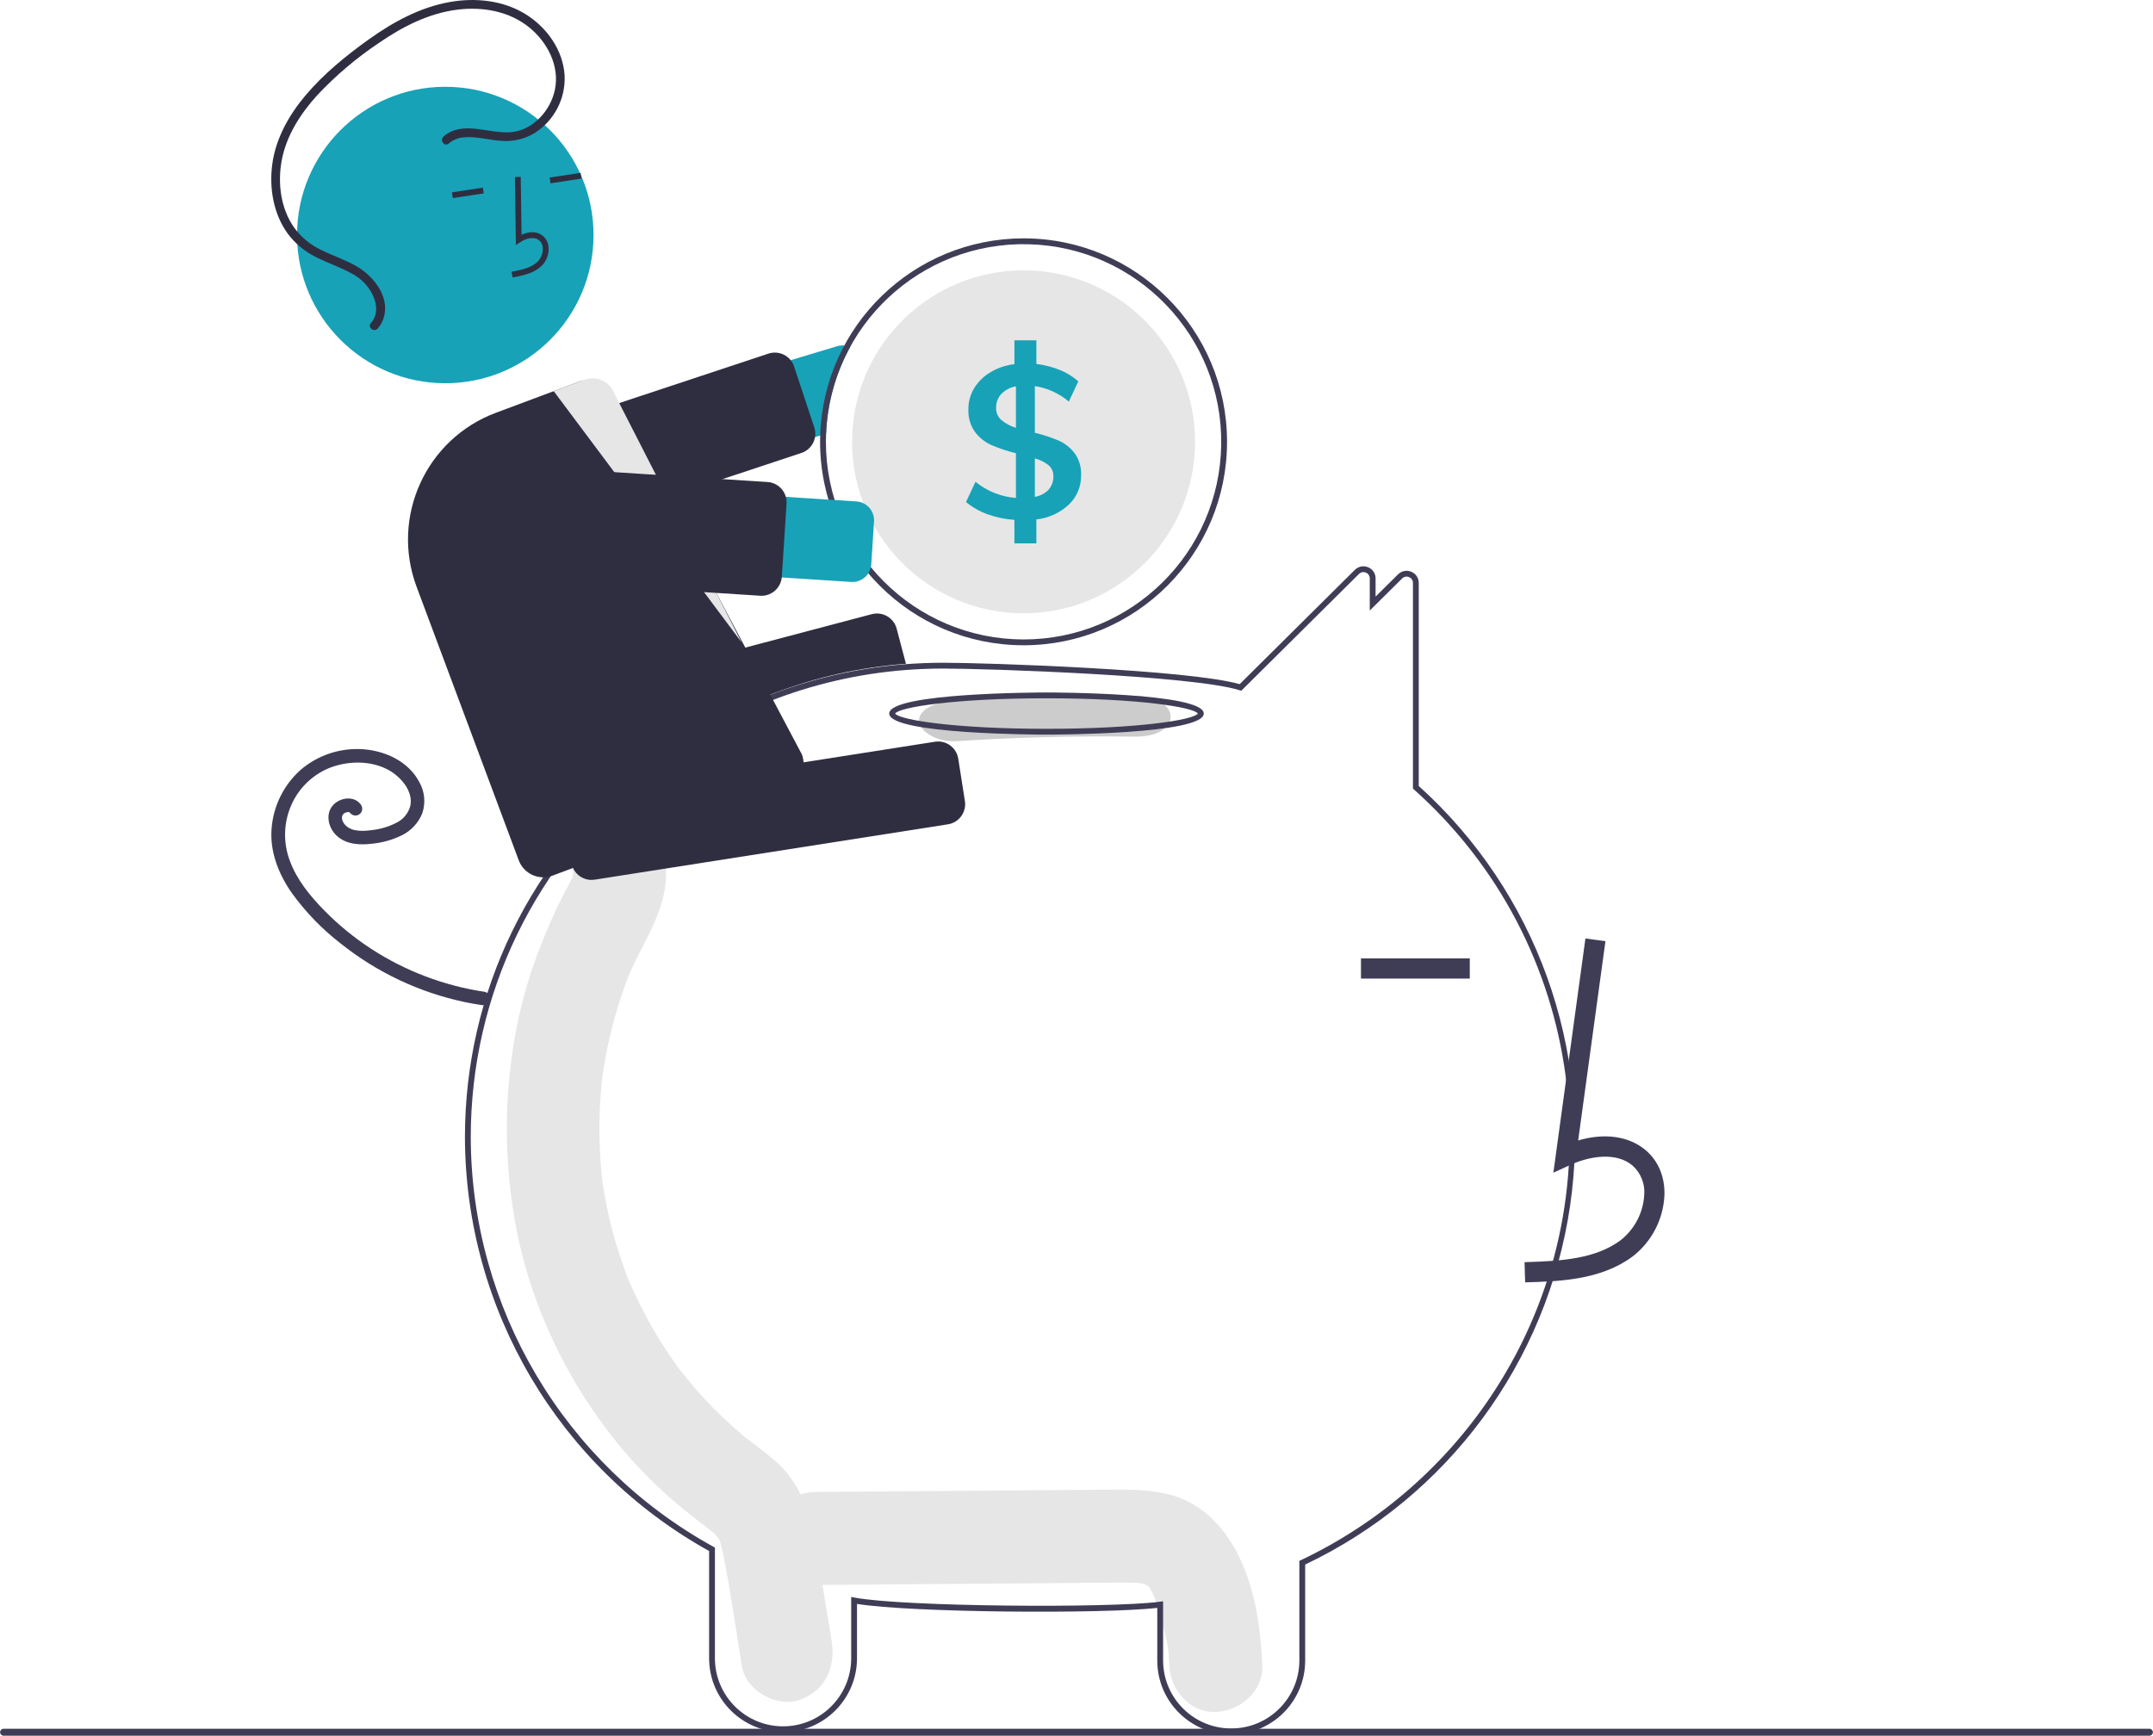
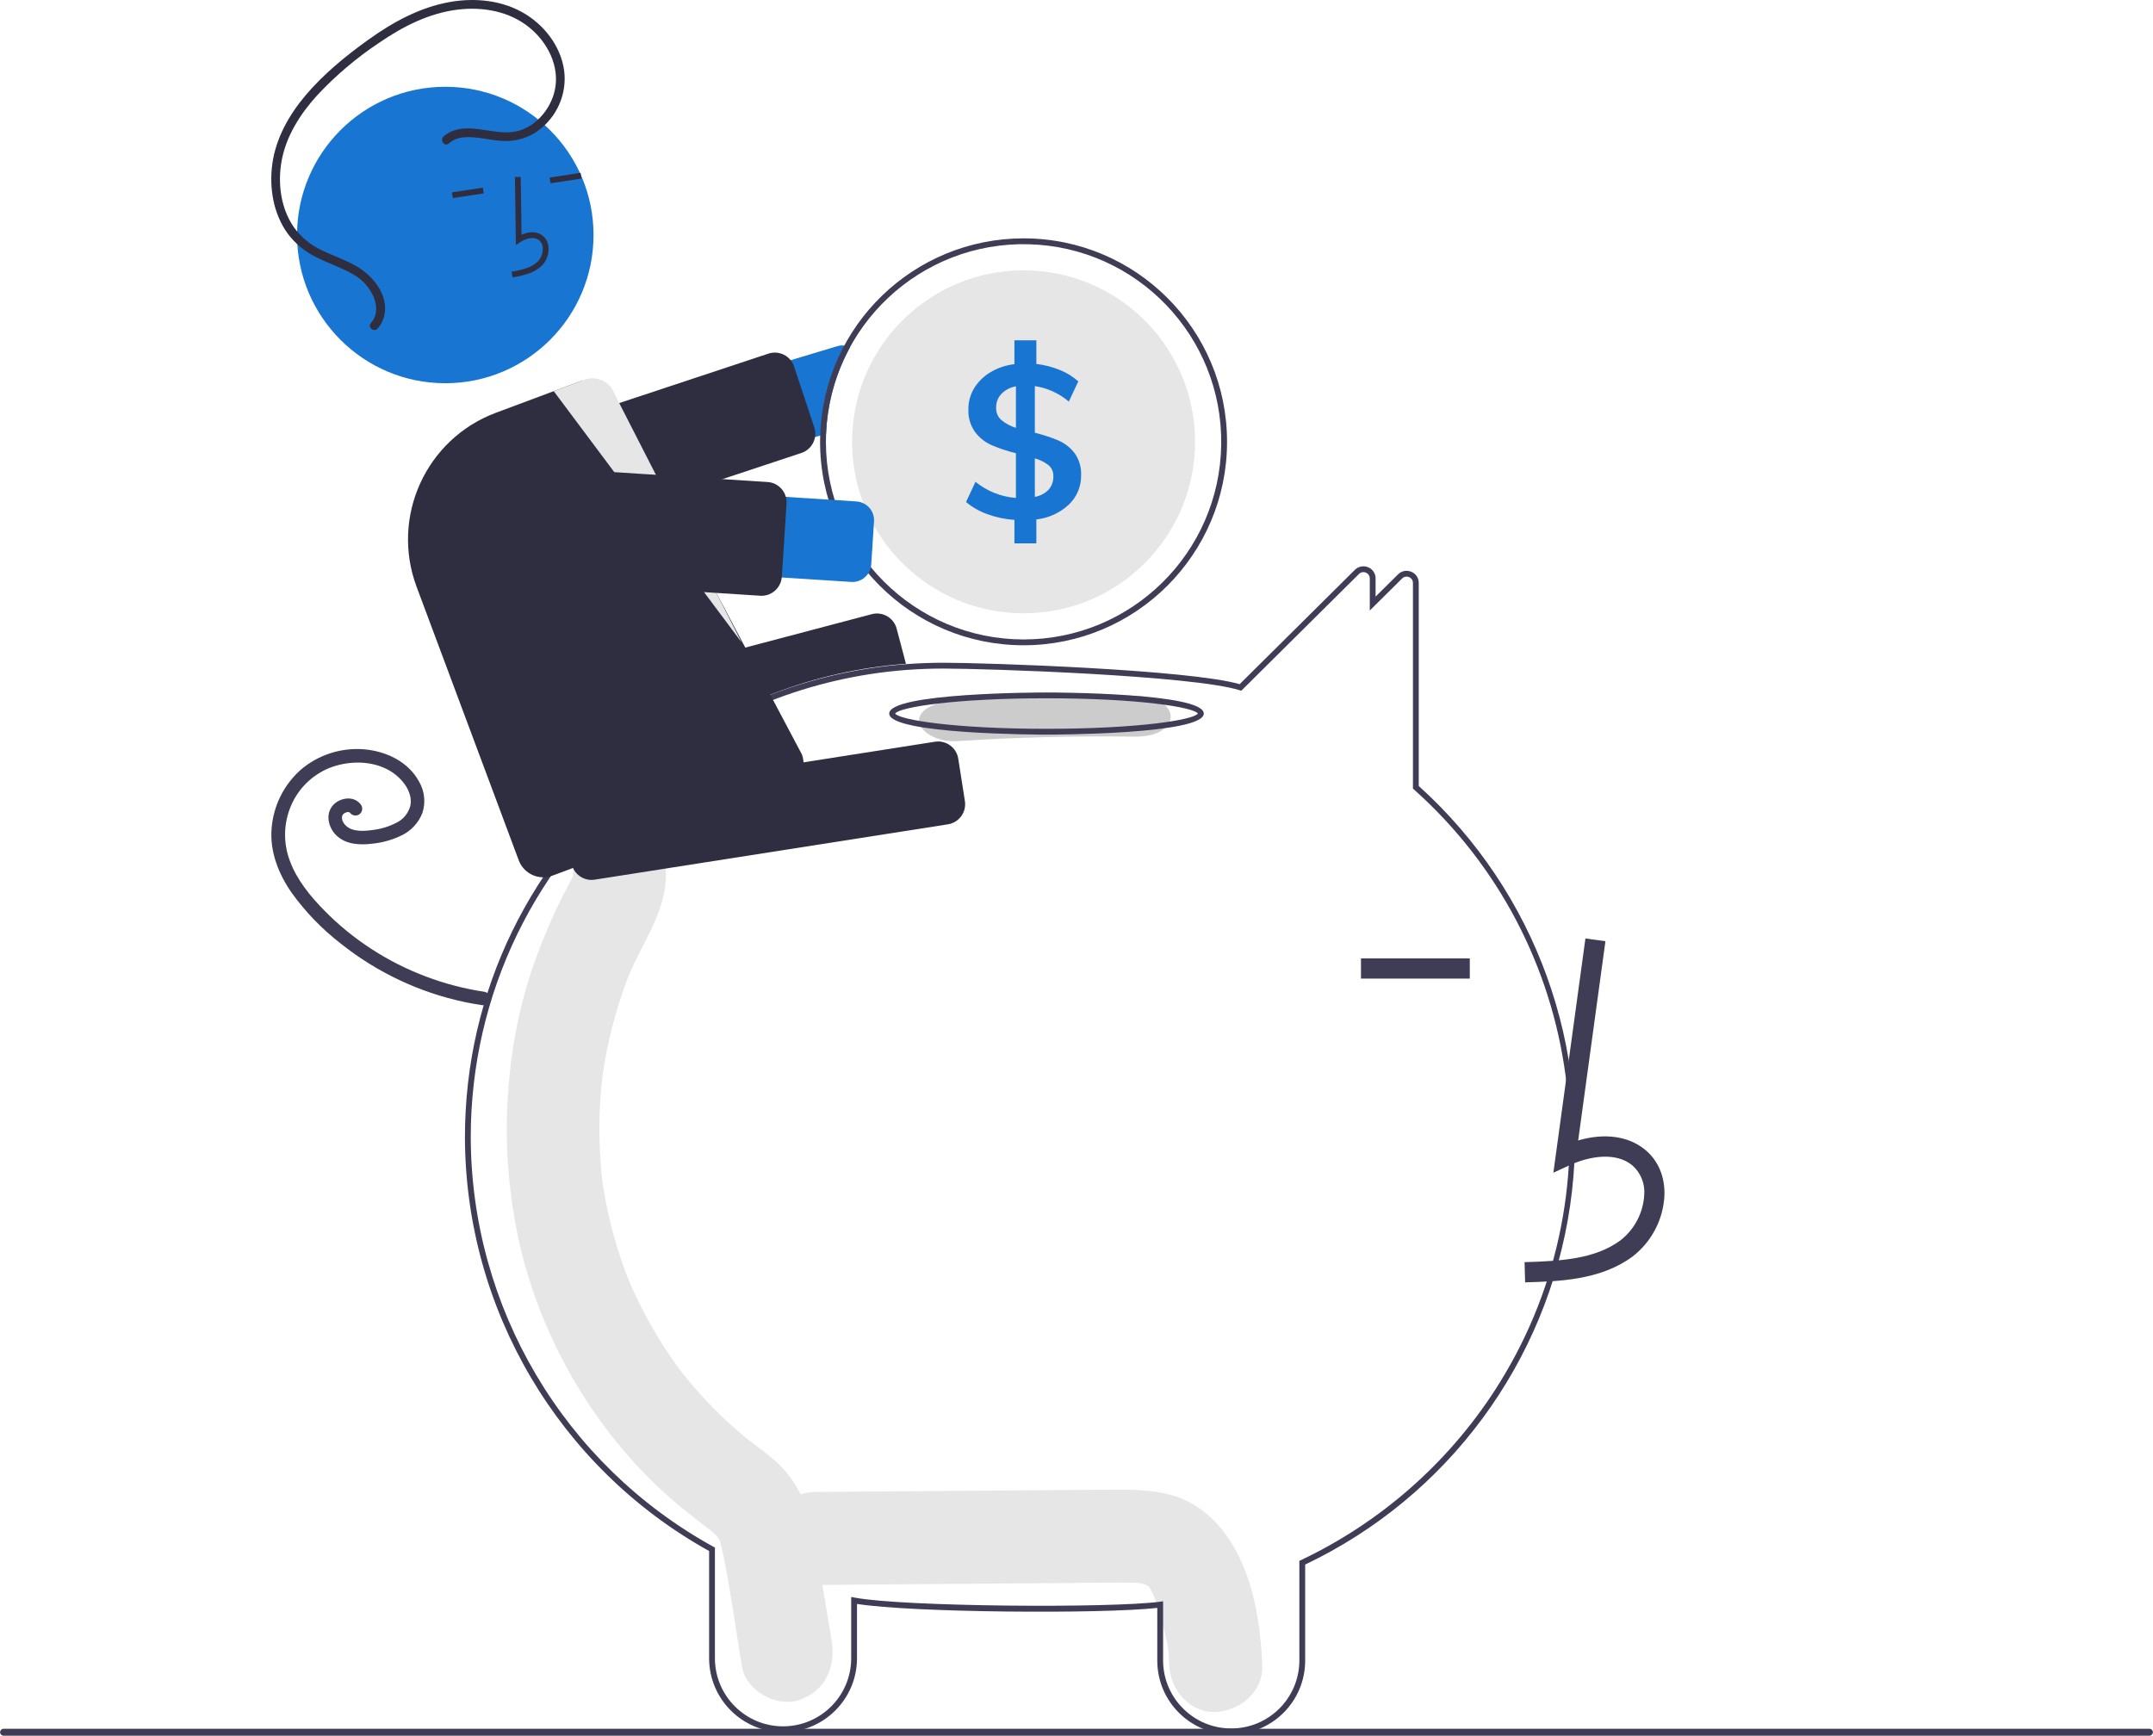
<svg xmlns="http://www.w3.org/2000/svg" data-name="Layer 1" width="740.675" height="597.175" viewBox="0 0 740.675 597.175">
  <path d="M651.612,679.719c-5.122-7.172-12.055-12.419-20.771-14.383-7.601-1.713-15.416-1.421-23.142-1.361l-97.692.753c-8.367.065-16.389,7.313-16,16,.386,8.614,7.032,16.069,16,16q42.926-.331,85.851-.662c6.747-.052,13.497-.174,20.244-.152,1.515.005,3.024.085,4.538.102.367.004.631.001.818-.007.047.014.086.027.147.044.79.217,1.6.366,2.394.572-.278.008.515.503.914.671.055.108.171.299.366.595.272.51,1.077,2.059,1.11,2.01a71.762,71.762,0,0,1,2.987,9.393c1.859,7.047,2.268,8.52,2.536,15.132.338,8.352,7.117,16.398,16,16,8.379-.375,16.363-7.042,16-16C663.3,709.333,660.651,692.377,651.612,679.719Z" transform="translate(-229.6623 -151.4124)" fill="#e6e6e6" />
  <path d="M515.749,715.825c-1.835-11.12-3.635-22.246-5.505-33.36-1.898-11.274-5.774-21.598-14.548-28.997-2.344-1.977-4.775-3.823-7.216-5.663-.858-.647-1.715-1.295-2.563-1.956-.051-.04-.083-.064-.127-.099-.093-.08-.205-.176-.355-.303-3.657-3.095-7.19-6.327-10.556-9.763q-4.483-4.577-8.575-9.545-1.022-1.241-2.019-2.504c-.114-.145-.729-.94-1.135-1.459-.377-.519-1.066-1.457-1.182-1.621q-1.164-1.646-2.286-3.322a156.126,156.126,0,0,1-13.187-24.115q-.547-1.251-1.068-2.517c-.093-.258-.214-.588-.374-1.029-.741-2.038-1.481-4.074-2.159-6.137q-2.16-6.571-3.714-13.336-.768-3.34-1.383-6.715-.317-1.735-.593-3.478c-.03-.193-.21-1.446-.316-2.154-.078-.712-.224-1.972-.243-2.166q-.176-1.756-.312-3.516-.307-3.96-.415-7.933-.185-7.061.253-14.122c.166-2.645.402-5.282.693-7.915.018-.162.031-.29.044-.406.018-.118.038-.251.062-.417.215-1.455.442-2.908.695-4.356a159.294,159.294,0,0,1,3.739-16.313q1.088-3.809,2.363-7.555.568-1.663,1.173-3.314c-.026.071,1.182-3.016,1.198-3.119,4.795-11.329,12.638-21.657,12.648-34.526.007-8.713-7.364-17.06-16-16.657a16.625,16.625,0,0,0-16,16.657c0,.196-.001.363-.001.525-.081.271-.148.498-.208.698-.935,2.032-2.081,3.963-3.107,5.944-2.811,5.423-5.209,11.025-7.488,16.708a159.825,159.825,0,0,0-8.529,28.628,182.098,182.098,0,0,0-.968,65.04c6.204,37.813,26.662,74.009,55.103,98.339,2.468,2.111,4.997,4.152,7.549,6.151,1.056.827,2.121,1.639,3.191,2.446.506.381,2.602,2.034,1.68,1.233,1.982,1.692,2.817,2.543,3.326,3.789.074.288.174.678.311,1.211.359,1.405.7,2.808.983,4.233,2.476,12.451,4.196,25.112,6.264,37.644,1.421,8.611,12.022,14.215,19.682,11.634C513.49,733.312,517.272,725.051,515.749,715.825Z" transform="translate(-229.6623 -151.4124)" fill="#e6e6e6" />
  <path d="M653.23,748.12a25.374,25.374,0,0,1-25.44-25.25V704.619c-19.109,2.139-84.543,1.644-103.3-1.37v18.892a25.441,25.441,0,0,1-50.88,0v-37.092a163.307,163.307,0,0,1-84-142.388c0-49.83,22.583-96.314,61.959-127.534a164.075,164.075,0,0,1,89.323-35.173c4.427-.347,8.881-.523,13.239-.523,15.352,0,84.619,2.372,101.998,7.372L695.756,347.48a4.16,4.16,0,0,1,4.55-.907,4.1,4.1,0,0,1,2.584,3.847v6.252l7.716-7.642a4.151,4.151,0,0,1,4.546-.908,4.102,4.102,0,0,1,2.587,3.848v69.865a162.759,162.759,0,0,1-39.07,267.866v33.169A25.374,25.374,0,0,1,653.23,748.12ZM629.79,702.351v20.52a23.441,23.441,0,0,0,46.88,0V688.438l.571-.271a162.456,162.456,0,0,0,66.531-58.182,160.325,160.325,0,0,0-27.699-206.96l-.332-.298V351.97a2.103,2.103,0,0,0-1.342-1.996,2.149,2.149,0,0,0-2.381.473l-11.127,11.021V350.42a2.103,2.103,0,0,0-1.342-1.996,2.154,2.154,0,0,0-2.385.477l-40.476,40.164-.575-.18c-16.156-5.057-86.513-7.454-101.982-7.454-4.306,0-8.707.174-13.082.517a162.075,162.075,0,0,0-88.237,34.746c-38.895,30.838-61.202,76.751-61.202,125.967A161.315,161.315,0,0,0,475.094,683.585l.516.286v38.27a23.441,23.441,0,0,0,46.88,0V700.854l1.185.223c16.856,3.171,87.832,3.671,104.985,1.421Z" transform="translate(-229.6623 -151.4124)" fill="#3f3d56" />
-   <path d="M517.66,270.53,406.92,303.81a13.882,13.882,0,0,0,7.99,26.59l96.91-29.13,2.03-.61a67.517,67.517,0,0,1,8.29-29.86,6.165,6.165,0,0,0-2-.52A6.367,6.367,0,0,0,517.66,270.53Z" transform="translate(-229.6623 -151.4124)" fill="#17a2b8" />
+   <path d="M517.66,270.53,406.92,303.81a13.882,13.882,0,0,0,7.99,26.59l96.91-29.13,2.03-.61a67.517,67.517,0,0,1,8.29-29.86,6.165,6.165,0,0,0-2-.52A6.367,6.367,0,0,0,517.66,270.53Z" transform="translate(-229.6623 -151.4124)" fill="#1876d2" />
  <path d="M412.995,337.495a7.013,7.013,0,0,1-6.638-4.801l-6.925-20.896a6.999,6.999,0,0,1,4.443-8.847l90.131-29.87a7,7,0,0,1,8.847,4.442l6.925,20.896a6.976,6.976,0,0,1-4.193,8.759q-.125.047-.252.088l-90.129,29.869A7.003,7.003,0,0,1,412.995,337.495Z" transform="translate(-229.6623 -151.4124)" fill="#2f2e41" />
  <path d="M581.79,233.42a70.031,70.031,0,0,0-69.97,67.85c-.02.71-.03,1.43-.03,2.15a70,70,0,1,0,70-70Zm0,138a68.071,68.071,0,0,1-68-68q0-1.395.06-2.76A67.998,67.998,0,1,1,581.79,371.42Z" transform="translate(-229.6623 -151.4124)" fill="#3f3d56" />
  <path d="M640.79,303.42a59,59,0,0,1-118,0c0-1.87.09-3.71.26-5.53A59,59,0,0,1,640.79,303.42Z" transform="translate(-229.6623 -151.4124)" fill="#e6e6e6" />
-   <path d="M599.36,307.34a14.048,14.048,0,0,0-5.47-4.33,53.139,53.139,0,0,0-8.22-2.7V284.25a23.396,23.396,0,0,1,11.69,5.33l3.26-6.95a21.561,21.561,0,0,0-6.36-3.93,31.259,31.259,0,0,0-8.07-2.07v-8.14h-7.55v8.22a20.672,20.672,0,0,0-8.25,2.77,16.399,16.399,0,0,0-5.59,5.48,13.771,13.771,0,0,0-1.99,7.29,12.463,12.463,0,0,0,2.29,7.8,14.51,14.51,0,0,0,5.7,4.52,52.692,52.692,0,0,0,8.36,2.77v15.39A24.988,24.988,0,0,1,565.25,317.18l-3.26,6.96a24.58,24.58,0,0,0,7.44,4.22,34.161,34.161,0,0,0,9.21,1.92v8.07h7.55v-8.22a19.538,19.538,0,0,0,11.21-5.14,13.59,13.59,0,0,0,4.18-10.1A12.055,12.055,0,0,0,599.36,307.34Zm-20.2-8.73a14.499,14.499,0,0,1-5.03-2.7,5.32,5.32,0,0,1-1.78-4.18,6.726,6.726,0,0,1,1.82-4.81,9.202,9.202,0,0,1,4.99-2.59Zm11.25,21.28a8.557,8.557,0,0,1-4.74,2.47V309.12a13.24,13.24,0,0,1,4.74,2.37,4.658,4.658,0,0,1,1.63,3.7A6.804,6.804,0,0,1,590.41,319.89Z" transform="translate(-229.6623 -151.4124)" fill="#17a2b8" />
+   <path d="M599.36,307.34a14.048,14.048,0,0,0-5.47-4.33,53.139,53.139,0,0,0-8.22-2.7V284.25a23.396,23.396,0,0,1,11.69,5.33l3.26-6.95a21.561,21.561,0,0,0-6.36-3.93,31.259,31.259,0,0,0-8.07-2.07v-8.14h-7.55v8.22a20.672,20.672,0,0,0-8.25,2.77,16.399,16.399,0,0,0-5.59,5.48,13.771,13.771,0,0,0-1.99,7.29,12.463,12.463,0,0,0,2.29,7.8,14.51,14.51,0,0,0,5.7,4.52,52.692,52.692,0,0,0,8.36,2.77v15.39A24.988,24.988,0,0,1,565.25,317.18l-3.26,6.96a24.58,24.58,0,0,0,7.44,4.22,34.161,34.161,0,0,0,9.21,1.92v8.07h7.55v-8.22a19.538,19.538,0,0,0,11.21-5.14,13.59,13.59,0,0,0,4.18-10.1A12.055,12.055,0,0,0,599.36,307.34Zm-20.2-8.73a14.499,14.499,0,0,1-5.03-2.7,5.32,5.32,0,0,1-1.78-4.18,6.726,6.726,0,0,1,1.82-4.81,9.202,9.202,0,0,1,4.99-2.59Zm11.25,21.28a8.557,8.557,0,0,1-4.74,2.47V309.12a13.24,13.24,0,0,1,4.74,2.37,4.658,4.658,0,0,1,1.63,3.7A6.804,6.804,0,0,1,590.41,319.89Z" transform="translate(-229.6623 -151.4124)" fill="#1876d2" />
  <path d="M416.209,422.184a7.023,7.023,0,0,1-6.775-5.216l-3.77-14.27a7.004,7.004,0,0,1,4.975-8.551l118.941-31.43a7.015,7.015,0,0,1,8.551,4.985l3.194,12.09-.598.046a160.163,160.163,0,0,0-84.108,31.871l-.173.084-38.46,10.16A6.963,6.963,0,0,1,416.209,422.184Z" transform="translate(-229.6623 -151.4124)" fill="#2f2e41" />
  <path d="M396.51,492.671a98.108,98.108,0,0,1-39.122-14.792A95.527,95.527,0,0,1,341.214,464.65c-4.828-4.924-9.447-10.521-11.838-17.079a25.299,25.299,0,0,1,.331-18.769,24.334,24.334,0,0,1,13.169-13.126c5.99-2.389,13.226-2.644,19.055-.028a17.089,17.089,0,0,1,6.964,5.606,11.435,11.435,0,0,1,1.81,3.758,7.674,7.674,0,0,1,.09,3.759,9.016,9.016,0,0,1-4.774,5.723,24.068,24.068,0,0,1-8.152,2.486c-2.86.39-6.969.745-9.268-1.551a4.669,4.669,0,0,1-1.093-1.611,3.114,3.114,0,0,1-.172-1.458c-.034.217.139-.472.129-.445-.036.102-.194.35.03-.031a3.397,3.397,0,0,1,.233-.363c-.076.098-.243.262.055-.019a1.962,1.962,0,0,1,.914-.564c.138-.04.279-.072.418-.11.353-.096-.352.005.009-.006.139-.004.28-.001.419-.007.354-.016-.349-.097-.01-.011.132.033.262.065.392.106.282.089-.2-.207-.009.014.224.259-.235-.252.019-.001a4.624,4.624,0,0,1,.358.394,2.359,2.359,0,0,0,3.315,0,2.399,2.399,0,0,0,0-3.315c-2.311-2.865-6.877-2.157-9.215.264-2.982,3.088-1.801,7.983,1.1,10.678,3.284,3.051,7.934,3.263,12.158,2.751a29.817,29.817,0,0,0,10.269-2.902,14.398,14.398,0,0,0,7.024-7.588,13.174,13.174,0,0,0-1.056-10.769c-3.729-7.011-11.452-10.606-19.084-11.228a29.812,29.812,0,0,0-21.819,7.163,30.154,30.154,0,0,0-9.888,20.075c-.666,7.996,2.436,15.761,6.959,22.214a84.627,84.627,0,0,0,16.779,17.353,102.473,102.473,0,0,0,42.812,20.191q2.792.577,5.615.988a2.421,2.421,0,0,0,2.883-1.637,2.361,2.361,0,0,0-1.637-2.883Z" transform="translate(-229.6623 -151.4124)" fill="#3f3d56" />
  <path d="M619.895,390.794q-30.663-.433-61.133,1.556c-6.943.453-12.951,2.907-12.951,7.032,0,3.449,5.96,7.489,12.951,7.032q30.454-1.989,61.133-1.556C636.569,405.094,636.559,391.029,619.895,390.794Z" transform="translate(-229.6623 -151.4124)" fill="#ccc" />
  <path d="M589.682,404.162c-2.209,0-54.106-.083-54.106-7.251,0-7.168,51.896-7.25,54.106-7.25s54.106.083,54.106,7.25C643.787,404.079,591.891,404.162,589.682,404.162Zm-52.076-7.251c1.42,2.173,20.496,5.251,52.076,5.251s50.656-3.078,52.076-5.251c-1.42-2.173-20.496-5.25-52.076-5.25S539.025,394.738,537.605,396.911Z" transform="translate(-229.6623 -151.4124)" fill="#3f3d56" />
  <path d="M754.336,592.612c11.488-.319,25.786-.718,36.801-8.764a28.262,28.262,0,0,0,11.121-21.103c.225-6.355-2.071-11.901-6.465-15.614-5.753-4.861-14.154-6.002-23.207-3.341l9.38-68.548-6.886-.943L764.052,554.885l5.75-2.639c6.666-3.058,15.817-4.614,21.504.192a12.215,12.215,0,0,1,4.006,10.062,21.361,21.361,0,0,1-8.275,15.735c-8.572,6.261-19.969,7.069-32.895,7.43Z" transform="translate(-229.6623 -151.4124)" fill="#3f3d56" />
  <rect x="468.203" y="329.741" width="37.432" height="6.95" fill="#3f3d56" />
  <path d="M433.148,454.15a7.012,7.012,0,0,1-6.904-5.917L423.959,433.651a7.008,7.008,0,0,1,5.832-8L551.322,406.609a7.007,7.007,0,0,1,7.999,5.832l2.285,14.582a7.007,7.007,0,0,1-5.832,8l-121.531,19.042A7.096,7.096,0,0,1,433.148,454.15Z" transform="translate(-229.6623 -151.4124)" fill="#2f2e41" />
-   <circle cx="153.189" cy="80.855" r="51" fill="#17a2b8" />
+   <circle cx="153.189" cy="80.855" r="51" fill="#1876d2" />
  <path d="M411.727,245.463a12.095,12.095,0,0,0,4.367-2.676,8.133,8.133,0,0,0,2.255-6.483,5.472,5.472,0,0,0-2.512-4.164c-1.846-1.135-4.285-1.092-6.747.049l-.284-19.908-2.0.028.334,23.404,1.522-.998c1.765-1.156,4.302-1.994,6.127-.872a3.514,3.514,0,0,1,1.573,2.69,6.146,6.146,0,0,1-1.676,4.834c-2.168,2.151-5.377,2.872-9.039,3.531l.354,1.968A32.963,32.963,0,0,0,411.727,245.463Z" transform="translate(-229.6623 -151.4124)" fill="#2f2e41" />
  <rect x="418.838" y="211.679" width="10.772" height="2" transform="translate(-256.7253 -85.49311) rotate(-8.61162)" fill="#2f2e41" />
  <rect x="385.221" y="216.769" width="10.772" height="2" transform="translate(-257.8664 -90.46937) rotate(-8.61162)" fill="#2f2e41" />
  <path d="M416.555,453.258a9.03,9.03,0,0,1-8.434-5.855L372.957,353.235a46.532,46.532,0,0,1,27.284-59.802L428.833,282.756a8.958,8.958,0,0,1,6.878.239,8.832,8.832,0,0,1,4.675,4.986L505.523,410.964a9.002,9.002,0,0,1-5.257,11.638L419.7,452.687A8.976,8.976,0,0,1,416.555,453.258Z" transform="translate(-229.6623 -151.4124)" fill="#2f2e41" />
  <path d="M420.158,285.995l64.629,86.426L441.056,286.902a8.079,8.079,0,0,0-10.349-4.846Z" transform="translate(-229.6623 -151.4124)" fill="#e6e6e6" />
-   <path d="M522.49,351.63l-115.395-7.433a13.879,13.879,0,1,1,1.784-27.701l115.395,7.433a6.499,6.499,0,0,1,6.069,6.904l-.949,14.729a6.501,6.501,0,0,1-6.905,6.069Z" transform="translate(-229.6623 -151.4124)" fill="#17a2b8" />
+   <path d="M522.49,351.63l-115.395-7.433a13.879,13.879,0,1,1,1.784-27.701l115.395,7.433a6.499,6.499,0,0,1,6.069,6.904l-.949,14.729a6.501,6.501,0,0,1-6.905,6.069Z" transform="translate(-229.6623 -151.4124)" fill="#1876d2" />
  <path d="M491.655,356.395q-.229,0-.458-.015h-0l-94.756-6.104a6.999,6.999,0,0,1-6.536-7.435l1.62-25.158a7,7,0,0,1,7.436-6.535l94.756,6.103a7.008,7.008,0,0,1,6.535,7.435l-1.62,25.159a7.019,7.019,0,0,1-4.546,6.111A6.926,6.926,0,0,1,491.655,356.395Z" transform="translate(-229.6623 -151.4124)" fill="#2f2e41" />
  <path d="M382.267,198.353c6.709-5.77,15.923-.608,23.617-1.512,7.361-.865,13.174-7.468,14.659-14.482,1.732-8.184-2.516-16.383-8.777-21.486-6.857-5.589-15.952-7.193-24.57-6.159-9.878,1.185-18.911,5.789-27.017,11.359a121.85,121.85,0,0,0-21.442,18.169c-5.751,6.352-10.624,13.923-12.18,22.47-1.414,7.768-.334,16.375,4.258,22.955a24.205,24.205,0,0,0,9.474,7.805c3.937,1.933,8.138,3.316,11.952,5.502,5.768,3.305,11.374,10.159,9.567,17.291a9.793,9.793,0,0,1-2.226,4.19c-1.291,1.433-3.619-.461-2.325-1.897,2.273-2.523,2.183-5.888.972-8.9a16.272,16.272,0,0,0-7.233-7.954c-3.993-2.283-8.401-3.692-12.494-5.772a27.023,27.023,0,0,1-9.911-8.214c-4.898-6.807-6.363-15.666-5.253-23.861,1.202-8.868,5.759-16.927,11.471-23.68,6.216-7.349,13.852-13.571,21.652-19.159,8.37-5.997,17.617-11.067,27.85-12.9,8.87-1.59,18.485-.611,26.241,4.223,7.24,4.512,12.792,12.274,13.344,20.947a22.235,22.235,0,0,1-10.376,19.942,19.101,19.101,0,0,1-11.41,2.643c-4.262-.273-8.527-1.578-12.816-1.215a8.941,8.941,0,0,0-5.268,2.128c-1.466,1.261-3.213-1.181-1.759-2.431Z" transform="translate(-229.6623 -151.4124)" fill="#2f2e41" />
  <path d="M969.147,748.588H230.853a1.191,1.191,0,0,1,0-2.381H969.147a1.191,1.191,0,0,1,0,2.381Z" transform="translate(-229.6623 -151.4124)" fill="#3f3d56" />
</svg>
